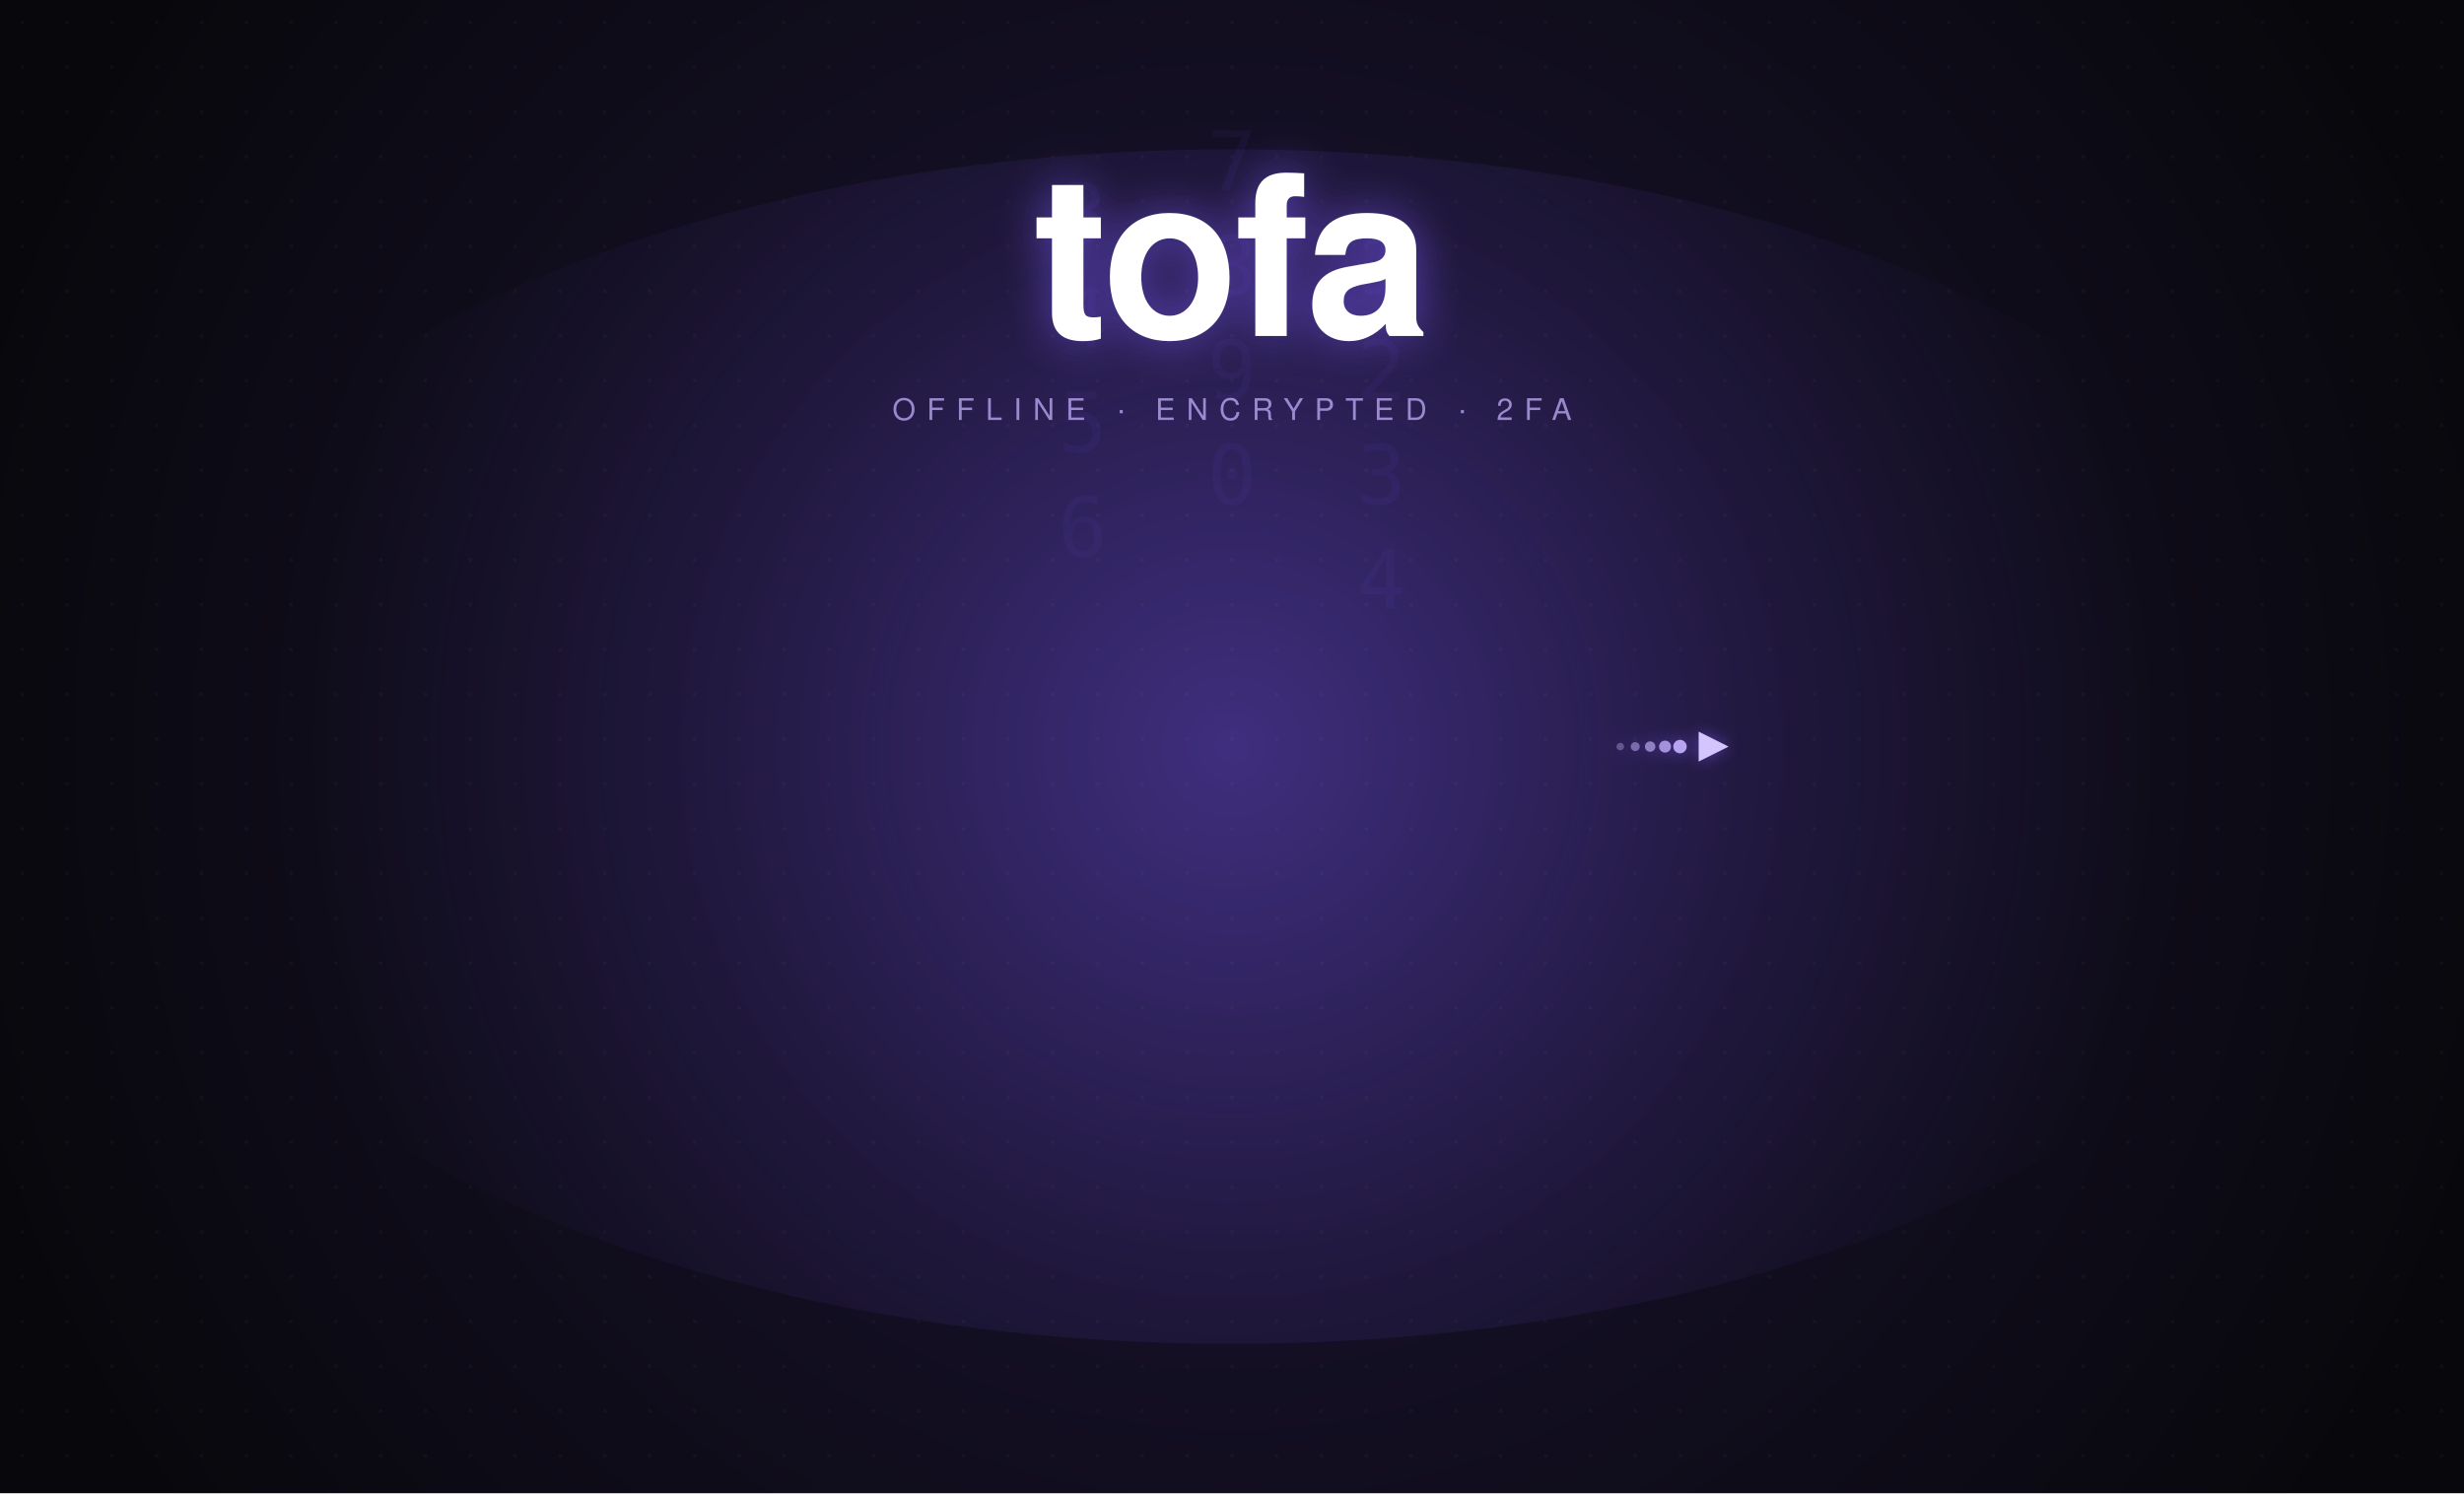
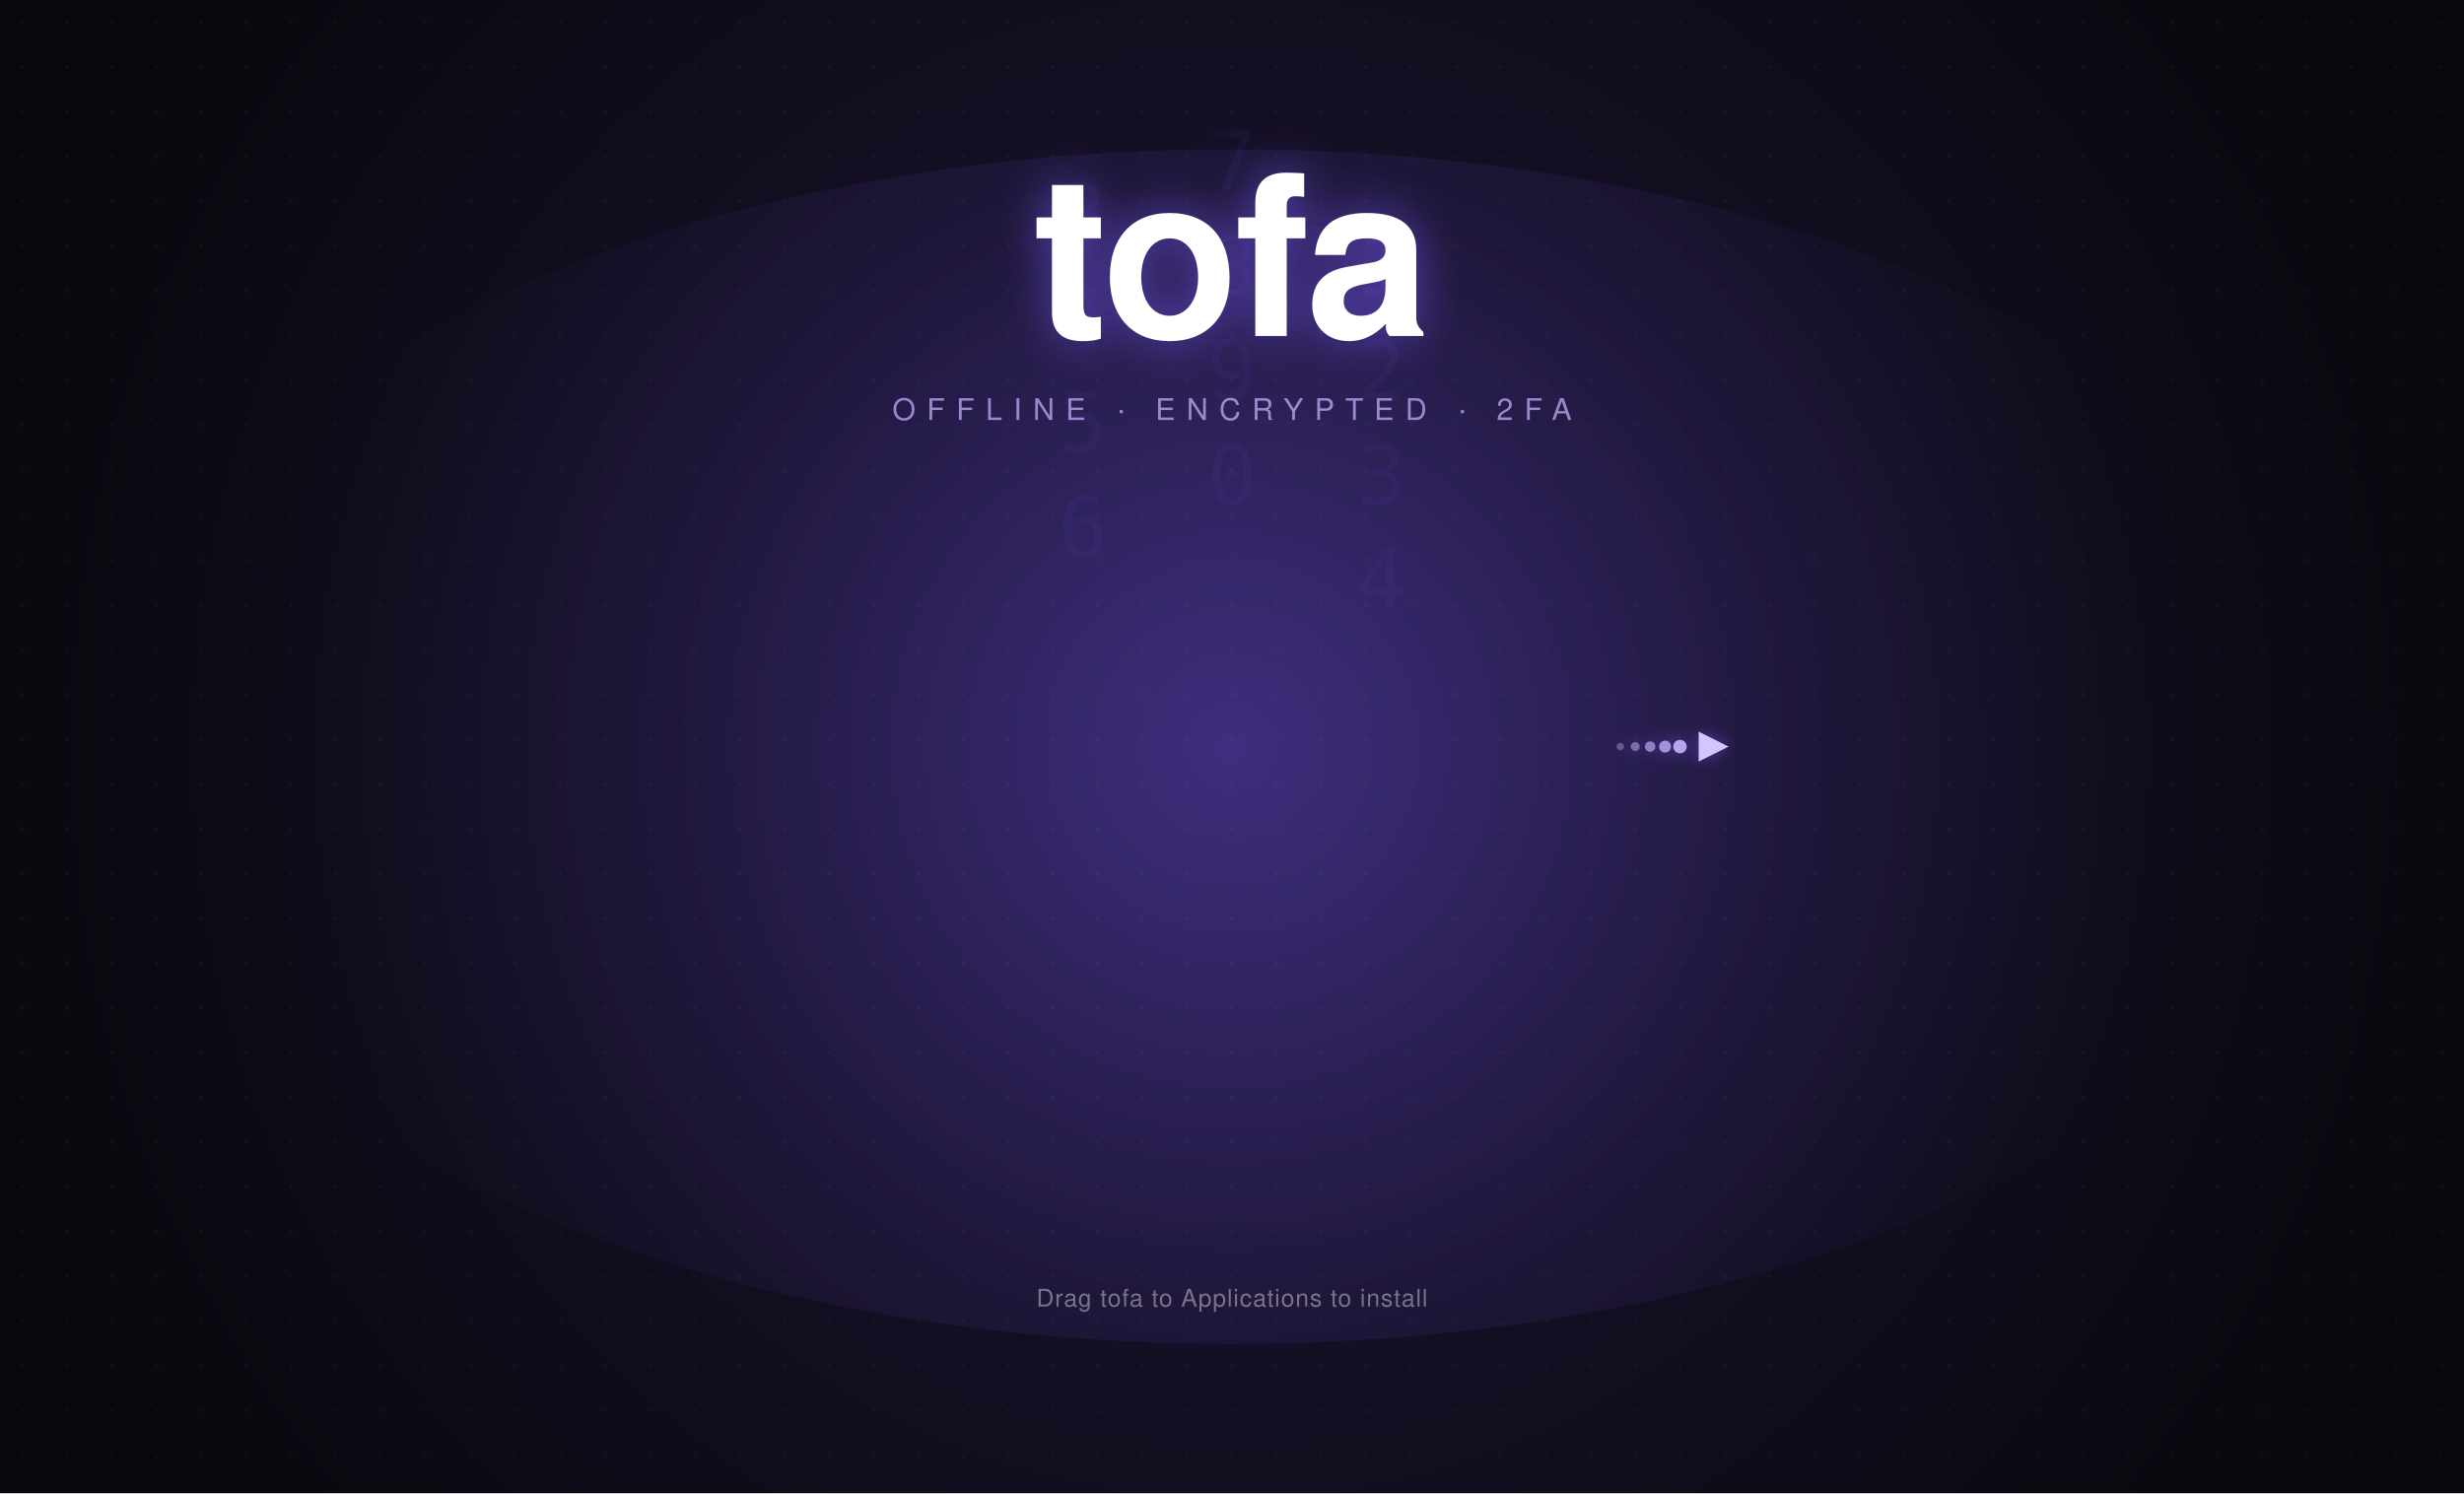
<svg xmlns="http://www.w3.org/2000/svg" width="1320" height="800" viewBox="0 0 1320 800">
  <defs>
    <radialGradient id="bg" cx="660" cy="400" r="700" gradientUnits="userSpaceOnUse">
      <stop offset="0" stop-color="#1E1538" />
      <stop offset="1" stop-color="#08080C" />
    </radialGradient>
    <radialGradient id="halo" cx="660" cy="400" r="500" gradientUnits="userSpaceOnUse">
      <stop offset="0" stop-color="#7C5CFF" stop-opacity="0.35" />
      <stop offset="0.6" stop-color="#7C5CFF" stop-opacity="0.10" />
      <stop offset="1" stop-color="#7C5CFF" stop-opacity="0" />
    </radialGradient>
    <pattern id="dotgrid" x="0" y="0" width="24" height="24" patternUnits="userSpaceOnUse">
      <circle cx="12" cy="12" r="1" fill="#FFFFFF" fill-opacity="0.03" />
    </pattern>
    <filter id="violet-glow" x="-50%" y="-50%" width="200%" height="200%">
      <feGaussianBlur in="SourceAlpha" stdDeviation="12" result="blur" />
      <feFlood flood-color="#7C5CFF" flood-opacity="0.6" />
      <feComposite in2="blur" operator="in" result="glow" />
      <feMerge>
        <feMergeNode in="glow" />
        <feMergeNode in="SourceGraphic" />
      </feMerge>
    </filter>
    <linearGradient id="arrow-stroke" x1="0" y1="0" x2="1" y2="0">
      <stop offset="0" stop-color="#7C5CFF" stop-opacity="0.30" />
      <stop offset="1" stop-color="#B8A4F0" stop-opacity="0.90" />
    </linearGradient>
    <filter id="arrow-glow" x="-20%" y="-200%" width="140%" height="500%">
      <feGaussianBlur in="SourceAlpha" stdDeviation="4" result="blur" />
      <feFlood flood-color="#7C5CFF" flood-opacity="0.5" />
      <feComposite in2="blur" operator="in" result="glow" />
      <feMerge>
        <feMergeNode in="glow" />
        <feMergeNode in="SourceGraphic" />
      </feMerge>
    </filter>
  </defs>
  <rect width="1320" height="800" fill="url(#bg)" />
  <ellipse cx="660" cy="400" rx="600" ry="320" fill="url(#halo)" />
  <rect width="1320" height="800" fill="url(#dotgrid)" />
  <g font-family="Menlo, monospace" font-size="44" fill="#7C5CFF" fill-opacity="0.06" text-anchor="middle">
    <g transform="translate(580, 130)">
      <text x="0" y="0">3</text>
      <text x="0" y="56">4</text>
      <text x="0" y="112">5</text>
      <text x="0" y="168">6</text>
    </g>
    <g transform="translate(660, 102)">
      <text x="0" y="0">7</text>
      <text x="0" y="56">8</text>
      <text x="0" y="112">9</text>
      <text x="0" y="168">0</text>
    </g>
    <g transform="translate(740, 158)">
      <text x="0" y="0">1</text>
      <text x="0" y="56">2</text>
      <text x="0" y="112">3</text>
      <text x="0" y="168">4</text>
    </g>
  </g>
  <text x="660" y="180" font-family="Helvetica Neue, Helvetica, sans-serif" font-size="120" font-weight="600" fill="#FFFFFF" text-anchor="middle" letter-spacing="-2" filter="url(#violet-glow)">tofa</text>
  <text x="660" y="225" font-family="Helvetica Neue, Helvetica, sans-serif" font-size="16" font-weight="500" fill="#B8A4F0" fill-opacity="0.8" text-anchor="middle" letter-spacing="6">OFFLINE · ENCRYPTED · 2FA</text>
  <g filter="url(#arrow-glow)">
    <line x1="410" y1="400" x2="860" y2="400" stroke="url(#arrow-stroke)" stroke-width="3" stroke-linecap="round" />
    <circle cx="868" cy="400" r="2.0" fill="#B8A4F0" fill-opacity="0.40" />
    <circle cx="876" cy="400" r="2.4" fill="#B8A4F0" fill-opacity="0.55" />
    <circle cx="884" cy="400" r="2.8" fill="#B8A4F0" fill-opacity="0.70" />
    <circle cx="892" cy="400" r="3.2" fill="#B8A4F0" fill-opacity="0.85" />
    <circle cx="900" cy="400" r="3.6" fill="#B8A4F0" fill-opacity="1.00" />
    <polygon points="910,392 926,400 910,408" fill="#D4C5FF" />
  </g>
+   <text x="660" y="700" font-family="Helvetica Neue, Helvetica, sans-serif" font-size="13" font-weight="400" fill="#FFFFFF" fill-opacity="0.4" text-anchor="middle" letter-spacing="0.5">Drag tofa to Applications to install</text>
</svg>
